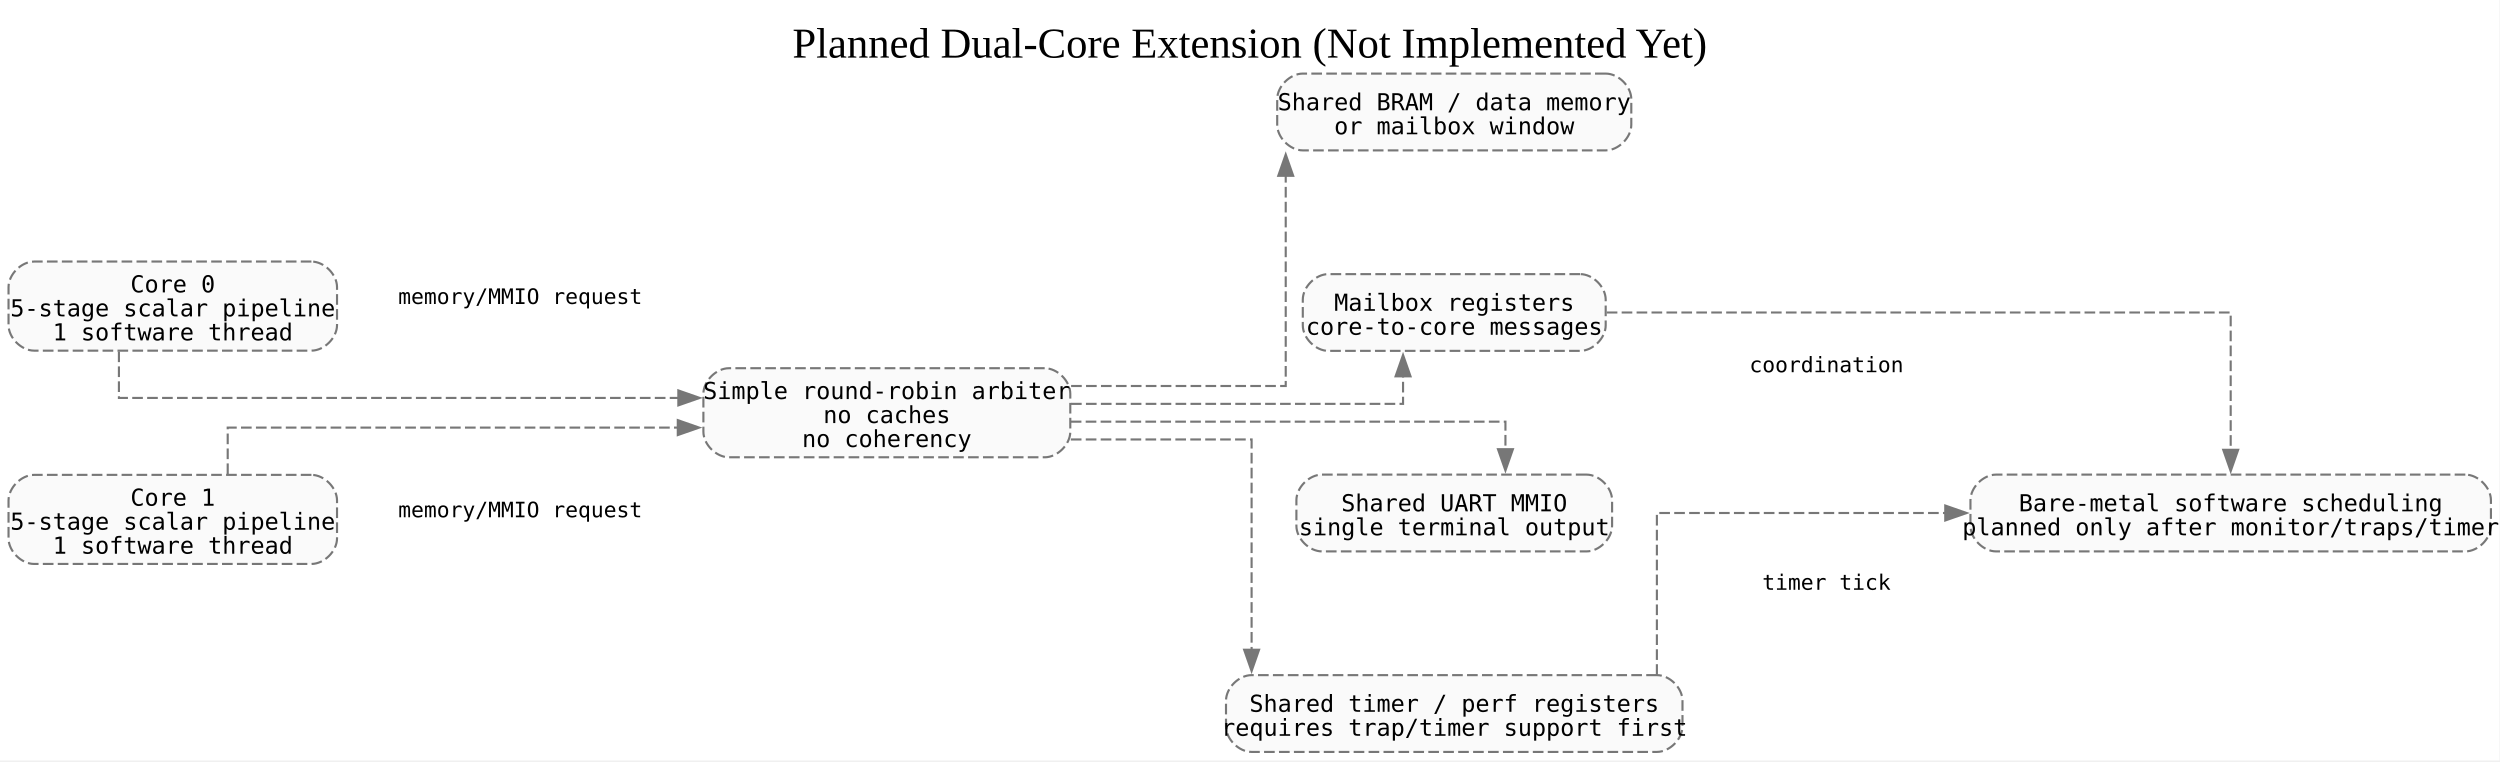
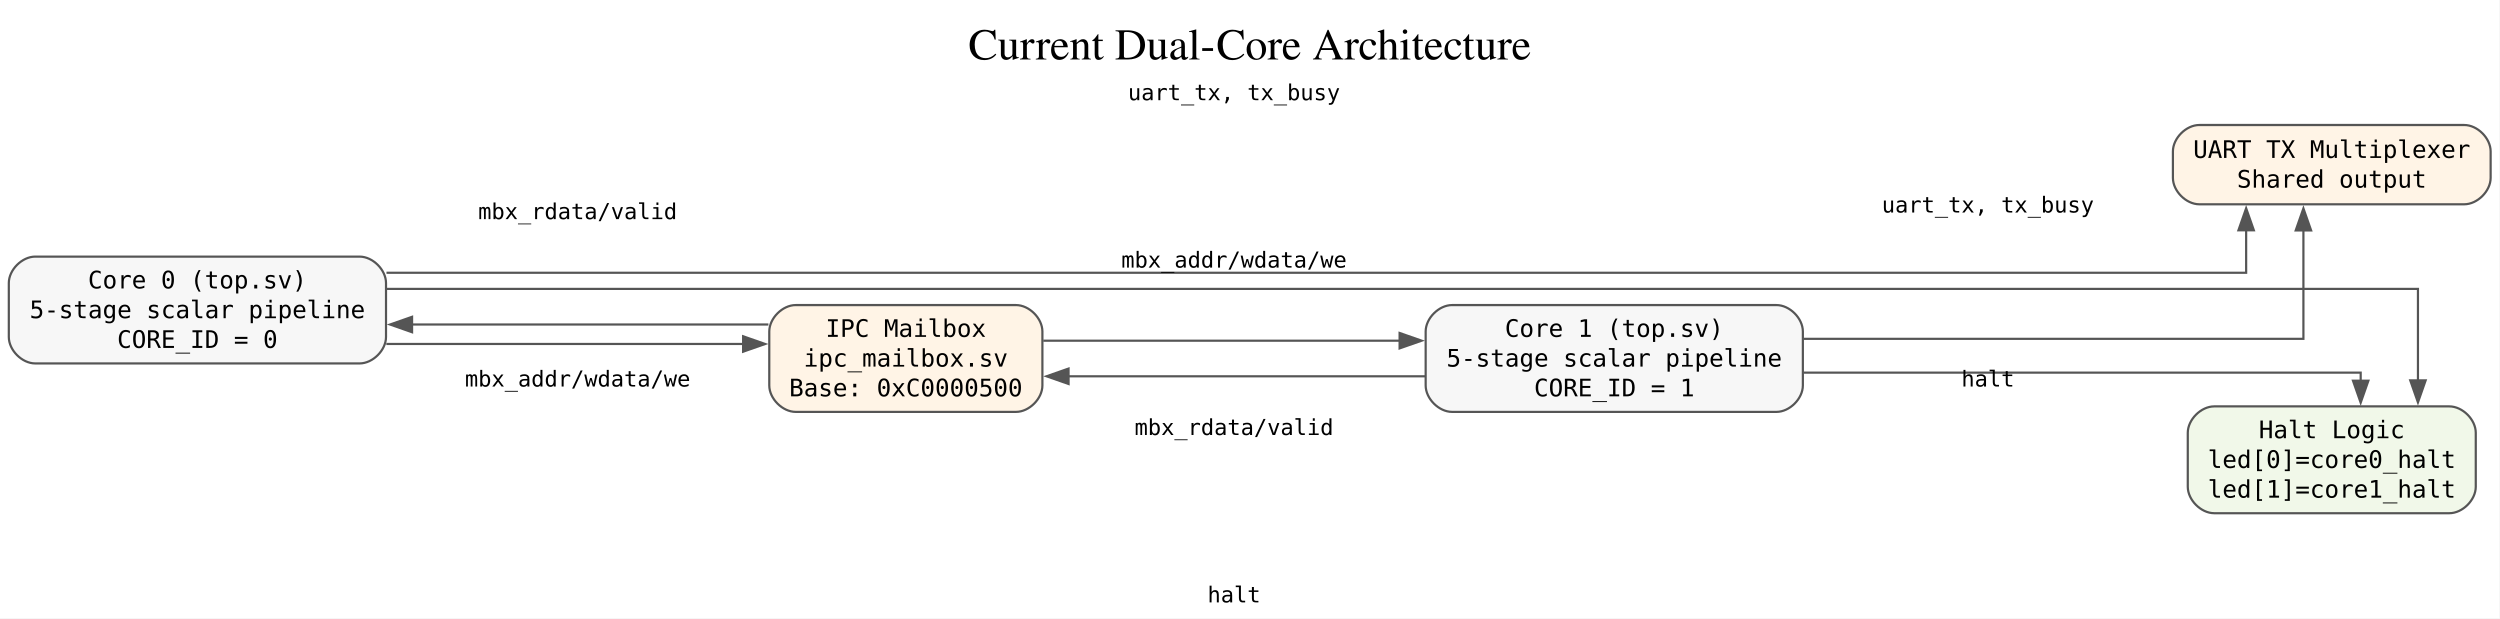
- <svg xmlns="http://www.w3.org/2000/svg" width="1172pt" height="357pt" viewBox="0.00 0.00 1172.00 357.00">
-   <g id="graph0" class="graph" transform="scale(1 1) rotate(0) translate(4 352.5)">
-     <polygon fill="white" stroke="none" points="-4,4 -4,-352.5 1167.75,-352.5 1167.75,4 -4,4" />
-     <text xml:space="preserve" text-anchor="middle" x="581.88" y="-325.5" font-family="Times New Roman,serif" font-size="20.00">Planned Dual-Core Extension (Not Implemented Yet)</text>
+ <svg xmlns="http://www.w3.org/2000/svg" width="1135pt" height="281pt" viewBox="0.00 0.00 1135.00 281.00">
+   <g id="graph0" class="graph" transform="scale(1 1) rotate(0) translate(4 276.75)">
+     <polygon fill="white" stroke="none" points="-4,4 -4,-276.75 1130.75,-276.75 1130.75,4 -4,4" />
+     <text xml:space="preserve" text-anchor="middle" x="563.38" y="-249.75" font-family="Times,serif" font-size="20.00">Current Dual-Core Architecture</text>
    <g id="node1" class="node">
-       <path fill="#fafafa" stroke="#777777" stroke-dasharray="5,2" d="M142,-229.88C142,-229.88 12,-229.88 12,-229.88 6,-229.88 0,-223.88 0,-217.88 0,-217.88 0,-200.12 0,-200.12 0,-194.12 6,-188.12 12,-188.12 12,-188.12 142,-188.12 142,-188.12 148,-188.12 154,-194.12 154,-200.12 154,-200.12 154,-217.88 154,-217.88 154,-223.88 148,-229.88 142,-229.88" />
-       <text xml:space="preserve" text-anchor="middle" x="77" y="-215.43" font-family="Consolas" font-size="11.00">Core 0</text>
-       <text xml:space="preserve" text-anchor="middle" x="77" y="-204.18" font-family="Consolas" font-size="11.00">5-stage scalar pipeline</text>
-       <text xml:space="preserve" text-anchor="middle" x="77" y="-192.93" font-family="Consolas" font-size="11.00">1 software thread</text>
+       <path fill="#f7f7f7" stroke="#555555" d="M159.25,-160.25C159.25,-160.25 12,-160.25 12,-160.25 6,-160.25 0,-154.25 0,-148.25 0,-148.25 0,-123.75 0,-123.75 0,-117.75 6,-111.75 12,-111.75 12,-111.75 159.25,-111.75 159.25,-111.75 165.25,-111.75 171.25,-117.75 171.25,-123.75 171.25,-123.75 171.25,-148.25 171.25,-148.25 171.25,-154.25 165.25,-160.25 159.25,-160.25" />
+       <text xml:space="preserve" text-anchor="middle" x="85.62" y="-145.8" font-family="Consolas" font-size="11.00">Core 0 (top.sv)</text>
+       <text xml:space="preserve" text-anchor="middle" x="85.62" y="-132.3" font-family="Consolas" font-size="11.00">5-stage scalar pipeline</text>
+       <text xml:space="preserve" text-anchor="middle" x="85.62" y="-118.8" font-family="Consolas" font-size="11.00">CORE_ID = 0</text>
    </g>
    <g id="node3" class="node">
-       <path fill="#fafafa" stroke="#777777" stroke-dasharray="5,2" d="M485.75,-179.88C485.75,-179.88 337.75,-179.88 337.75,-179.88 331.75,-179.88 325.75,-173.88 325.75,-167.88 325.75,-167.88 325.75,-150.12 325.75,-150.12 325.75,-144.12 331.75,-138.12 337.75,-138.12 337.75,-138.12 485.75,-138.12 485.75,-138.12 491.75,-138.12 497.75,-144.12 497.75,-150.12 497.75,-150.12 497.75,-167.88 497.75,-167.88 497.75,-173.88 491.75,-179.88 485.75,-179.88" />
-       <text xml:space="preserve" text-anchor="middle" x="411.75" y="-165.43" font-family="Consolas" font-size="11.00">Simple round-robin arbiter</text>
-       <text xml:space="preserve" text-anchor="middle" x="411.75" y="-154.18" font-family="Consolas" font-size="11.00">no caches</text>
-       <text xml:space="preserve" text-anchor="middle" x="411.75" y="-142.93" font-family="Consolas" font-size="11.00">no coherency</text>
+       <path fill="#fff4e6" stroke="#555555" d="M457.25,-138.25C457.25,-138.25 357.25,-138.25 357.25,-138.25 351.25,-138.25 345.25,-132.25 345.25,-126.25 345.25,-126.25 345.25,-101.75 345.25,-101.75 345.25,-95.75 351.25,-89.75 357.25,-89.75 357.25,-89.75 457.25,-89.75 457.25,-89.75 463.25,-89.75 469.25,-95.75 469.25,-101.75 469.25,-101.75 469.25,-126.25 469.25,-126.25 469.25,-132.25 463.25,-138.25 457.25,-138.25" />
+       <text xml:space="preserve" text-anchor="middle" x="407.25" y="-123.8" font-family="Consolas" font-size="11.00">IPC Mailbox</text>
+       <text xml:space="preserve" text-anchor="middle" x="407.25" y="-110.3" font-family="Consolas" font-size="11.00">ipc_mailbox.sv</text>
+       <text xml:space="preserve" text-anchor="middle" x="407.25" y="-96.8" font-family="Consolas" font-size="11.00">Base: 0xC0000500</text>
    </g>
    <g id="edge1" class="edge">
-       <path fill="none" stroke="#777777" stroke-dasharray="5,2" d="M51.75,-187.73C51.75,-176.89 51.75,-165.96 51.75,-165.96 51.75,-165.96 314.01,-165.96 314.01,-165.96" />
-       <polygon fill="#777777" stroke="#777777" points="314.01,-169.46 324.01,-165.96 314.01,-162.46 314.01,-169.46" />
-       <text xml:space="preserve" text-anchor="middle" x="239.88" y="-210" font-family="Consolas" font-size="10.00">memory/MMIO request</text>
+       <path fill="none" stroke="#555555" d="M171.39,-120.58C171.39,-120.58 333.37,-120.58 333.37,-120.58" />
+       <polygon fill="#555555" stroke="#555555" points="333.38,-124.08 343.37,-120.58 333.37,-117.08 333.38,-124.08" />
+       <text xml:space="preserve" text-anchor="middle" x="258.25" y="-101.25" font-family="Consolas" font-size="10.00">mbx_addr/wdata/we</text>
+     </g>
+     <g id="node4" class="node">
+       <path fill="#fff4e6" stroke="#555555" d="M1114.75,-220C1114.75,-220 994.5,-220 994.5,-220 988.5,-220 982.5,-214 982.5,-208 982.5,-208 982.5,-196 982.5,-196 982.5,-190 988.5,-184 994.5,-184 994.5,-184 1114.75,-184 1114.75,-184 1120.75,-184 1126.75,-190 1126.75,-196 1126.75,-196 1126.75,-208 1126.75,-208 1126.75,-214 1120.75,-220 1114.75,-220" />
+       <text xml:space="preserve" text-anchor="middle" x="1054.62" y="-205.05" font-family="Consolas" font-size="11.00">UART TX Multiplexer</text>
+       <text xml:space="preserve" text-anchor="middle" x="1054.62" y="-191.55" font-family="Consolas" font-size="11.00">Shared output</text>
+     </g>
+     <g id="edge5" class="edge">
+       <path fill="none" stroke="#555555" d="M171.46,-152.92C401.72,-152.92 1015.75,-152.92 1015.75,-152.92 1015.75,-152.92 1015.75,-172.21 1015.75,-172.21" />
+       <polygon fill="#555555" stroke="#555555" points="1012.25,-172.21 1015.75,-182.21 1019.25,-172.21 1012.25,-172.21" />
+       <text xml:space="preserve" text-anchor="middle" x="556.25" y="-231.25" font-family="Consolas" font-size="10.00">uart_tx, tx_busy</text>
+     </g>
+     <g id="node5" class="node">
+       <path fill="#f1f8e9" stroke="#555555" d="M1108,-92.25C1108,-92.25 1001.25,-92.25 1001.25,-92.25 995.25,-92.25 989.25,-86.25 989.25,-80.25 989.25,-80.25 989.25,-55.75 989.25,-55.75 989.25,-49.75 995.25,-43.75 1001.25,-43.75 1001.25,-43.75 1108,-43.75 1108,-43.75 1114,-43.75 1120,-49.75 1120,-55.75 1120,-55.75 1120,-80.25 1120,-80.25 1120,-86.25 1114,-92.25 1108,-92.25" />
+       <text xml:space="preserve" text-anchor="middle" x="1054.62" y="-77.8" font-family="Consolas" font-size="11.00">Halt Logic</text>
+       <text xml:space="preserve" text-anchor="middle" x="1054.62" y="-64.3" font-family="Consolas" font-size="11.00">led[0]=core0_halt</text>
+       <text xml:space="preserve" text-anchor="middle" x="1054.62" y="-50.8" font-family="Consolas" font-size="11.00">led[1]=core1_halt</text>
+     </g>
+     <g id="edge7" class="edge">
+       <path fill="none" stroke="#555555" d="M171.58,-145.58C415.37,-145.58 1093.75,-145.58 1093.75,-145.58 1093.75,-145.58 1093.75,-104.06 1093.75,-104.06" />
+       <polygon fill="#555555" stroke="#555555" points="1097.25,-104.06 1093.75,-94.06 1090.25,-104.06 1097.25,-104.06" />
+       <text xml:space="preserve" text-anchor="middle" x="556.25" y="-3.25" font-family="Consolas" font-size="10.00">halt</text>
    </g>
    <g id="node2" class="node">
-       <path fill="#fafafa" stroke="#777777" stroke-dasharray="5,2" d="M142,-129.88C142,-129.88 12,-129.88 12,-129.88 6,-129.88 0,-123.88 0,-117.88 0,-117.88 0,-100.12 0,-100.12 0,-94.12 6,-88.12 12,-88.12 12,-88.12 142,-88.12 142,-88.12 148,-88.12 154,-94.12 154,-100.12 154,-100.12 154,-117.88 154,-117.88 154,-123.88 148,-129.88 142,-129.88" />
-       <text xml:space="preserve" text-anchor="middle" x="77" y="-115.42" font-family="Consolas" font-size="11.00">Core 1</text>
-       <text xml:space="preserve" text-anchor="middle" x="77" y="-104.17" font-family="Consolas" font-size="11.00">5-stage scalar pipeline</text>
-       <text xml:space="preserve" text-anchor="middle" x="77" y="-92.92" font-family="Consolas" font-size="11.00">1 software thread</text>
+       <path fill="#f7f7f7" stroke="#555555" d="M802.5,-138.25C802.5,-138.25 655.25,-138.25 655.25,-138.25 649.25,-138.25 643.25,-132.25 643.25,-126.25 643.25,-126.25 643.25,-101.75 643.25,-101.75 643.25,-95.75 649.25,-89.75 655.25,-89.75 655.25,-89.75 802.5,-89.75 802.5,-89.75 808.5,-89.75 814.5,-95.75 814.5,-101.75 814.5,-101.75 814.5,-126.25 814.5,-126.25 814.5,-132.25 808.5,-138.25 802.5,-138.25" />
+       <text xml:space="preserve" text-anchor="middle" x="728.88" y="-123.8" font-family="Consolas" font-size="11.00">Core 1 (top.sv)</text>
+       <text xml:space="preserve" text-anchor="middle" x="728.88" y="-110.3" font-family="Consolas" font-size="11.00">5-stage scalar pipeline</text>
+       <text xml:space="preserve" text-anchor="middle" x="728.88" y="-96.8" font-family="Consolas" font-size="11.00">CORE_ID = 1</text>
    </g>
    <g id="edge2" class="edge">
-       <path fill="none" stroke="#777777" stroke-dasharray="5,2" d="M102.75,-130.27C102.75,-141.11 102.75,-152.04 102.75,-152.04 102.75,-152.04 313.75,-152.04 313.75,-152.04" />
-       <polygon fill="#777777" stroke="#777777" points="313.75,-155.54 323.75,-152.04 313.75,-148.54 313.75,-155.54" />
-       <text xml:space="preserve" text-anchor="middle" x="239.88" y="-110" font-family="Consolas" font-size="10.00">memory/MMIO request</text>
+       <path fill="none" stroke="#555555" d="M643.11,-105.92C643.11,-105.92 481.13,-105.92 481.13,-105.92" />
+       <polygon fill="#555555" stroke="#555555" points="481.13,-102.42 471.13,-105.92 481.12,-109.42 481.13,-102.42" />
+       <text xml:space="preserve" text-anchor="middle" x="556.25" y="-155.25" font-family="Consolas" font-size="10.00">mbx_addr/wdata/we</text>
    </g>
-     <g id="node4" class="node">
-       <path fill="#fafafa" stroke="#777777" stroke-dasharray="5,2" d="M748.75,-318C748.75,-318 606.75,-318 606.75,-318 600.75,-318 594.75,-312 594.75,-306 594.75,-306 594.75,-294 594.75,-294 594.75,-288 600.75,-282 606.75,-282 606.75,-282 748.75,-282 748.75,-282 754.75,-282 760.75,-288 760.75,-294 760.75,-294 760.75,-306 760.75,-306 760.75,-312 754.75,-318 748.75,-318" />
-       <text xml:space="preserve" text-anchor="middle" x="677.75" y="-300.8" font-family="Consolas" font-size="11.00">Shared BRAM / data memory</text>
-       <text xml:space="preserve" text-anchor="middle" x="677.75" y="-289.55" font-family="Consolas" font-size="11.00">or mailbox window</text>
+     <g id="edge6" class="edge">
+       <path fill="none" stroke="#555555" d="M814.78,-122.92C907.41,-122.92 1041.75,-122.92 1041.75,-122.92 1041.75,-122.92 1041.75,-172.14 1041.75,-172.14" />
+       <polygon fill="#555555" stroke="#555555" points="1038.25,-172.14 1041.75,-182.14 1045.25,-172.14 1038.25,-172.14" />
+       <text xml:space="preserve" text-anchor="middle" x="898.5" y="-180.25" font-family="Consolas" font-size="10.00">uart_tx, tx_busy</text>
+     </g>
+     <g id="edge8" class="edge">
+       <path fill="none" stroke="#555555" d="M814.83,-107.58C915.22,-107.58 1067.75,-107.58 1067.75,-107.58 1067.75,-107.58 1067.75,-103.91 1067.75,-103.91" />
+       <polygon fill="#555555" stroke="#555555" points="1071.25,-103.91 1067.75,-93.91 1064.25,-103.91 1071.25,-103.91" />
+       <text xml:space="preserve" text-anchor="middle" x="898.5" y="-101.25" font-family="Consolas" font-size="10.00">halt</text>
    </g>
    <g id="edge3" class="edge">
-       <path fill="none" stroke="#777777" stroke-dasharray="5,2" d="M498.13,-171.53C547.13,-171.53 598.75,-171.53 598.75,-171.53 598.75,-171.53 598.75,-270.08 598.75,-270.08" />
-       <polygon fill="#777777" stroke="#777777" points="595.25,-270.08 598.75,-280.08 602.25,-270.08 595.25,-270.08" />
-     </g>
-     <g id="node5" class="node">
-       <path fill="#fafafa" stroke="#777777" stroke-dasharray="5,2" d="M736.75,-224C736.75,-224 618.75,-224 618.75,-224 612.75,-224 606.75,-218 606.75,-212 606.75,-212 606.75,-200 606.75,-200 606.75,-194 612.75,-188 618.75,-188 618.75,-188 736.75,-188 736.75,-188 742.75,-188 748.75,-194 748.75,-200 748.75,-200 748.75,-212 748.75,-212 748.75,-218 742.75,-224 736.75,-224" />
-       <text xml:space="preserve" text-anchor="middle" x="677.75" y="-206.8" font-family="Consolas" font-size="11.00">Mailbox registers</text>
-       <text xml:space="preserve" text-anchor="middle" x="677.75" y="-195.55" font-family="Consolas" font-size="11.00">core-to-core messages</text>
+       <path fill="none" stroke="#555555" d="M344.86,-129.42C344.86,-129.42 183.08,-129.42 183.08,-129.42" />
+       <polygon fill="#555555" stroke="#555555" points="183.08,-125.92 173.08,-129.42 183.08,-132.92 183.08,-125.92" />
+       <text xml:space="preserve" text-anchor="middle" x="258.25" y="-177.25" font-family="Consolas" font-size="10.00">mbx_rdata/valid</text>
    </g>
    <g id="edge4" class="edge">
-       <path fill="none" stroke="#777777" stroke-dasharray="5,2" d="M498.09,-163.18C567.59,-163.18 653.75,-163.18 653.75,-163.18 653.75,-163.18 653.75,-176.08 653.75,-176.08" />
-       <polygon fill="#777777" stroke="#777777" points="650.25,-176.08 653.75,-186.08 657.25,-176.08 650.25,-176.08" />
-     </g>
-     <g id="node6" class="node">
-       <path fill="#fafafa" stroke="#777777" stroke-dasharray="5,2" d="M739.75,-130C739.75,-130 615.75,-130 615.75,-130 609.75,-130 603.75,-124 603.75,-118 603.75,-118 603.75,-106 603.75,-106 603.75,-100 609.75,-94 615.75,-94 615.75,-94 739.75,-94 739.75,-94 745.75,-94 751.75,-100 751.75,-106 751.75,-106 751.75,-118 751.75,-118 751.75,-124 745.75,-130 739.75,-130" />
-       <text xml:space="preserve" text-anchor="middle" x="677.75" y="-112.8" font-family="Consolas" font-size="11.00">Shared UART MMIO</text>
-       <text xml:space="preserve" text-anchor="middle" x="677.75" y="-101.55" font-family="Consolas" font-size="11.00">single terminal output</text>
-     </g>
-     <g id="edge5" class="edge">
-       <path fill="none" stroke="#777777" stroke-dasharray="5,2" d="M497.97,-154.82C583.46,-154.82 701.75,-154.82 701.75,-154.82 701.75,-154.82 701.75,-141.92 701.75,-141.92" />
-       <polygon fill="#777777" stroke="#777777" points="705.25,-141.92 701.75,-131.92 698.25,-141.92 705.25,-141.92" />
-     </g>
-     <g id="node7" class="node">
-       <path fill="#fafafa" stroke="#777777" stroke-dasharray="5,2" d="M772.75,-36C772.75,-36 582.75,-36 582.75,-36 576.75,-36 570.75,-30 570.75,-24 570.75,-24 570.75,-12 570.75,-12 570.75,-6 576.75,0 582.75,0 582.75,0 772.75,0 772.75,0 778.75,0 784.75,-6 784.75,-12 784.75,-12 784.75,-24 784.75,-24 784.75,-30 778.75,-36 772.75,-36" />
-       <text xml:space="preserve" text-anchor="middle" x="677.75" y="-18.8" font-family="Consolas" font-size="11.00">Shared timer / perf registers</text>
-       <text xml:space="preserve" text-anchor="middle" x="677.75" y="-7.55" font-family="Consolas" font-size="11.00">requires trap/timer support first</text>
-     </g>
-     <g id="edge6" class="edge">
-       <path fill="none" stroke="#777777" stroke-dasharray="5,2" d="M498,-146.47C540.5,-146.47 582.75,-146.47 582.75,-146.47 582.75,-146.47 582.75,-47.92 582.75,-47.92" />
-       <polygon fill="#777777" stroke="#777777" points="586.25,-47.92 582.75,-37.92 579.25,-47.92 586.25,-47.92" />
-     </g>
-     <g id="node8" class="node">
-       <path fill="#fafafa" stroke="#777777" stroke-dasharray="5,2" d="M1151.75,-130C1151.75,-130 931.75,-130 931.75,-130 925.75,-130 919.75,-124 919.75,-118 919.75,-118 919.75,-106 919.75,-106 919.75,-100 925.75,-94 931.75,-94 931.75,-94 1151.75,-94 1151.75,-94 1157.75,-94 1163.75,-100 1163.75,-106 1163.75,-106 1163.75,-118 1163.75,-118 1163.75,-124 1157.75,-130 1151.75,-130" />
-       <text xml:space="preserve" text-anchor="middle" x="1041.75" y="-112.8" font-family="Consolas" font-size="11.00">Bare-metal software scheduling</text>
-       <text xml:space="preserve" text-anchor="middle" x="1041.75" y="-101.55" font-family="Consolas" font-size="11.00">planned only after monitor/traps/timer</text>
-     </g>
-     <g id="edge8" class="edge">
-       <path fill="none" stroke="#777777" stroke-dasharray="5,2" d="M749.23,-206C855.24,-206 1041.75,-206 1041.75,-206 1041.75,-206 1041.75,-141.64 1041.75,-141.64" />
-       <polygon fill="#777777" stroke="#777777" points="1045.25,-141.64 1041.75,-131.64 1038.25,-141.64 1045.25,-141.64" />
-       <text xml:space="preserve" text-anchor="middle" x="852.25" y="-178" font-family="Consolas" font-size="10.00">coordination</text>
-     </g>
-     <g id="edge7" class="edge">
-       <path fill="none" stroke="#777777" stroke-dasharray="5,2" d="M772.75,-36.12C772.75,-63.44 772.75,-112 772.75,-112 772.75,-112 907.94,-112 907.94,-112" />
-       <polygon fill="#777777" stroke="#777777" points="907.94,-115.5 917.94,-112 907.94,-108.5 907.94,-115.5" />
-       <text xml:space="preserve" text-anchor="middle" x="852.25" y="-76" font-family="Consolas" font-size="10.00">timer tick</text>
+       <path fill="none" stroke="#555555" d="M469.64,-122.08C469.64,-122.08 631.42,-122.08 631.42,-122.08" />
+       <polygon fill="#555555" stroke="#555555" points="631.42,-125.58 641.42,-122.08 631.42,-118.58 631.42,-125.58" />
+       <text xml:space="preserve" text-anchor="middle" x="556.25" y="-79.25" font-family="Consolas" font-size="10.00">mbx_rdata/valid</text>
    </g>
  </g>
</svg>
